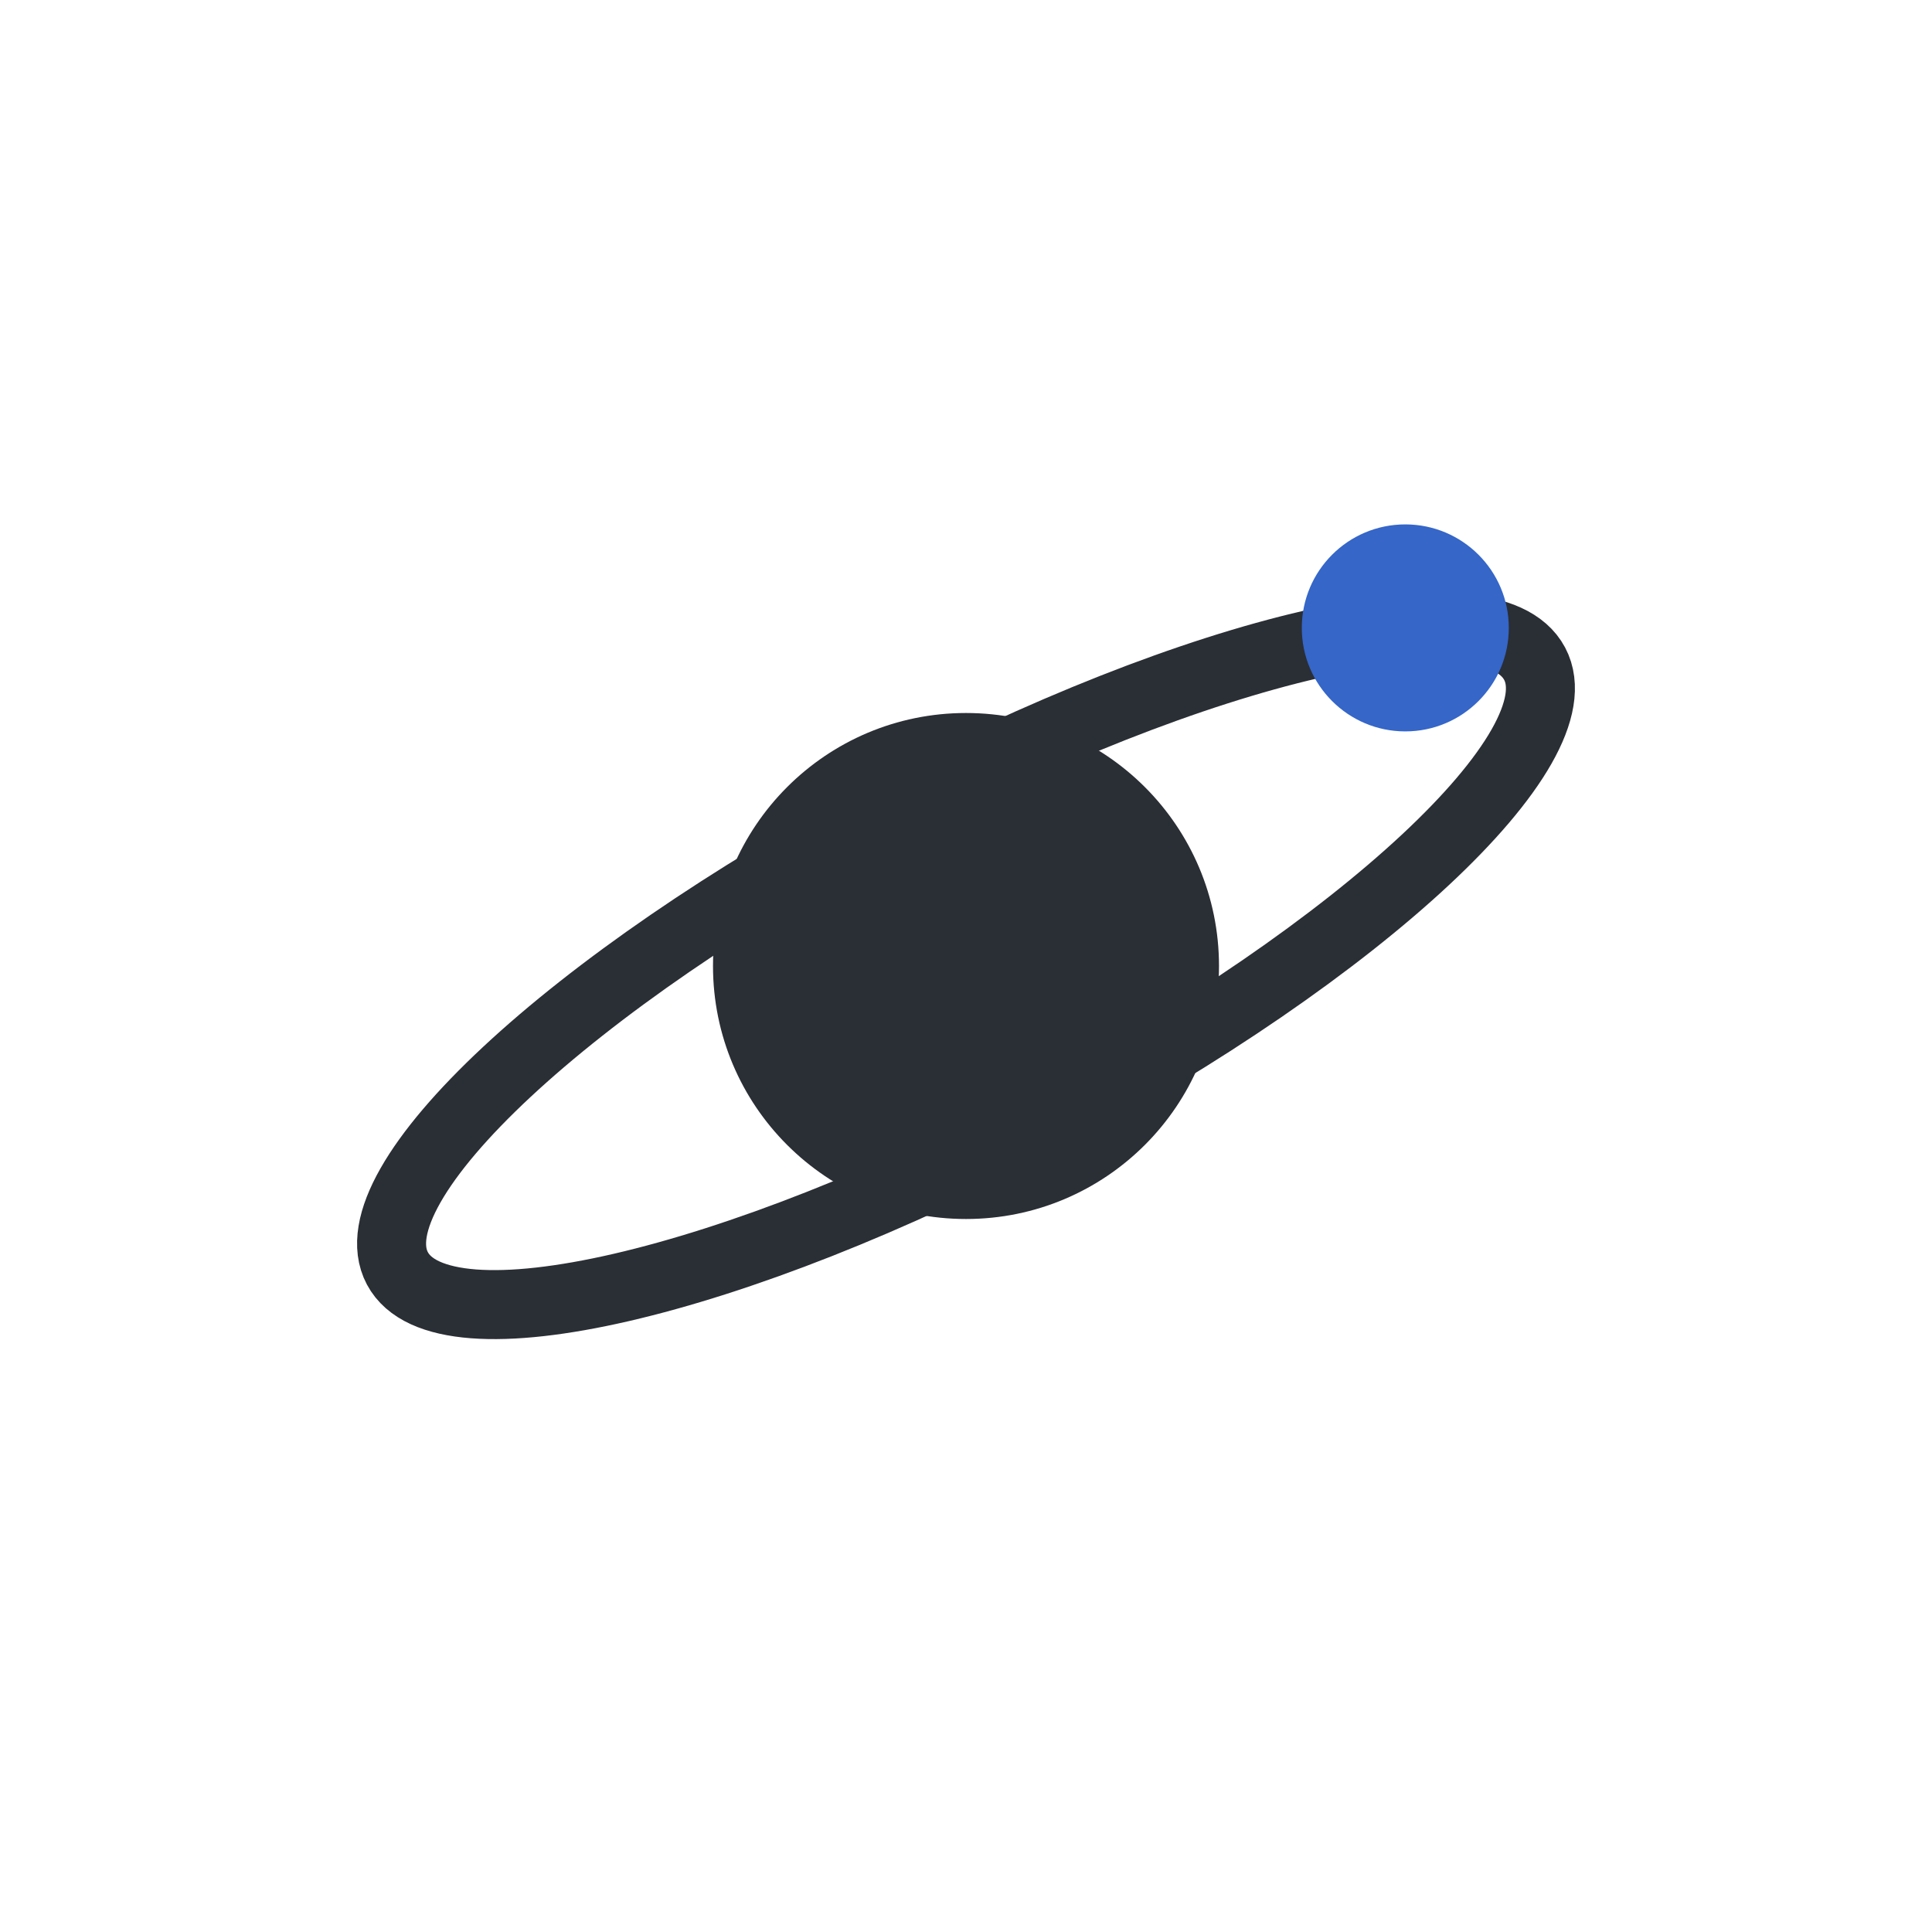
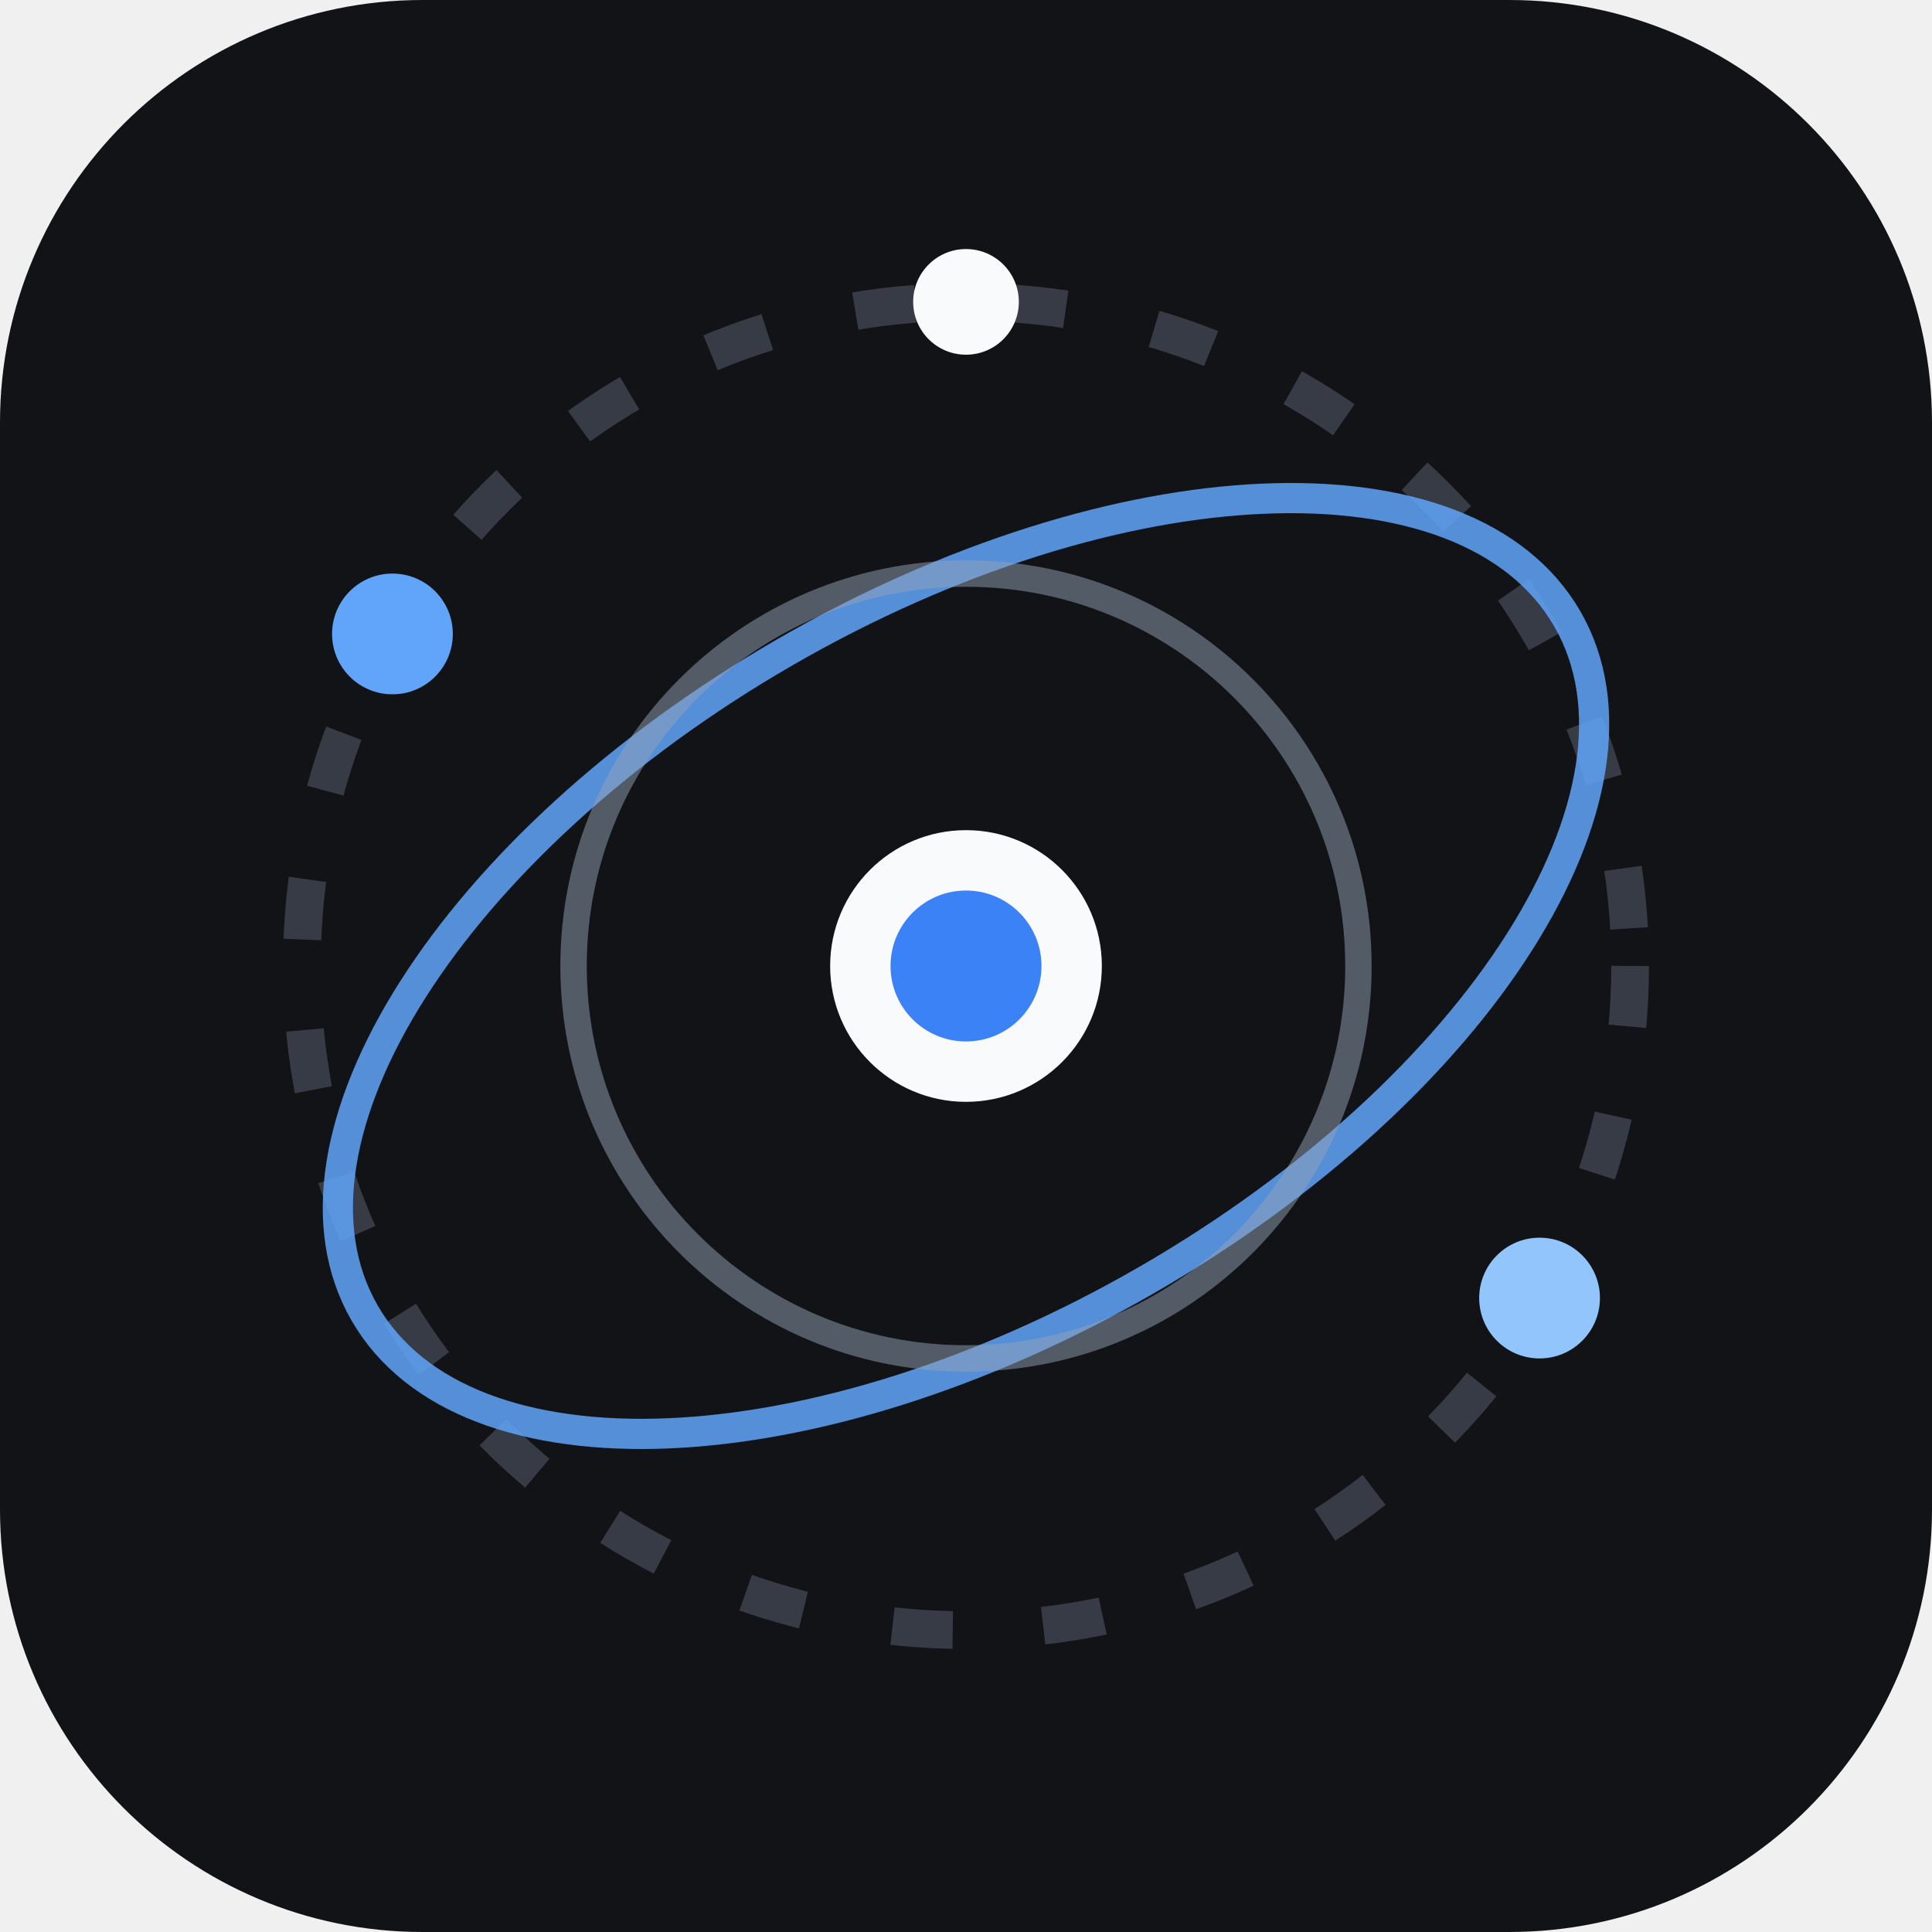
- <svg xmlns="http://www.w3.org/2000/svg" viewBox="-10 -10 84 84">
-   <rect x="-10" y="-10" width="84" height="84" fill="#FFFFFF" />
-   <ellipse cx="32" cy="32" rx="28" ry="7.5" fill="none" stroke="#2A2E35" stroke-width="3" stroke-linecap="round" transform="rotate(-28 32 32)" />
-   <circle cx="32" cy="32" r="11" fill="#2A2E35" />
-   <circle cx="51.1" cy="17.3" r="4.5" fill="#3566C8" />
+ <svg xmlns="http://www.w3.org/2000/svg" viewBox="0 0 128 128" fill="none">
+   <rect width="128" height="128" rx="28" fill="#121316" />
+   <circle cx="64" cy="64" r="44" stroke="#4a5060" stroke-width="2.5" stroke-dasharray="4 6" opacity="0.65" />
+   <ellipse cx="64" cy="64" rx="46" ry="24" transform="rotate(-30 64 64)" stroke="#60a5fa" stroke-width="2" opacity="0.85" />
+   <circle cx="64" cy="64" r="26" stroke="#94a3b8" stroke-width="1.75" opacity="0.5" />
+   <circle cx="64" cy="64" r="9" fill="#f8fafc" />
+   <circle cx="64" cy="64" r="5" fill="#3b82f6" />
+   <circle cx="26" cy="42" r="4" fill="#60a5fa" />
+   <circle cx="102" cy="86" r="4" fill="#93c5fd" />
+   <circle cx="64" cy="20" r="3.5" fill="#f8fafc" />
</svg>
